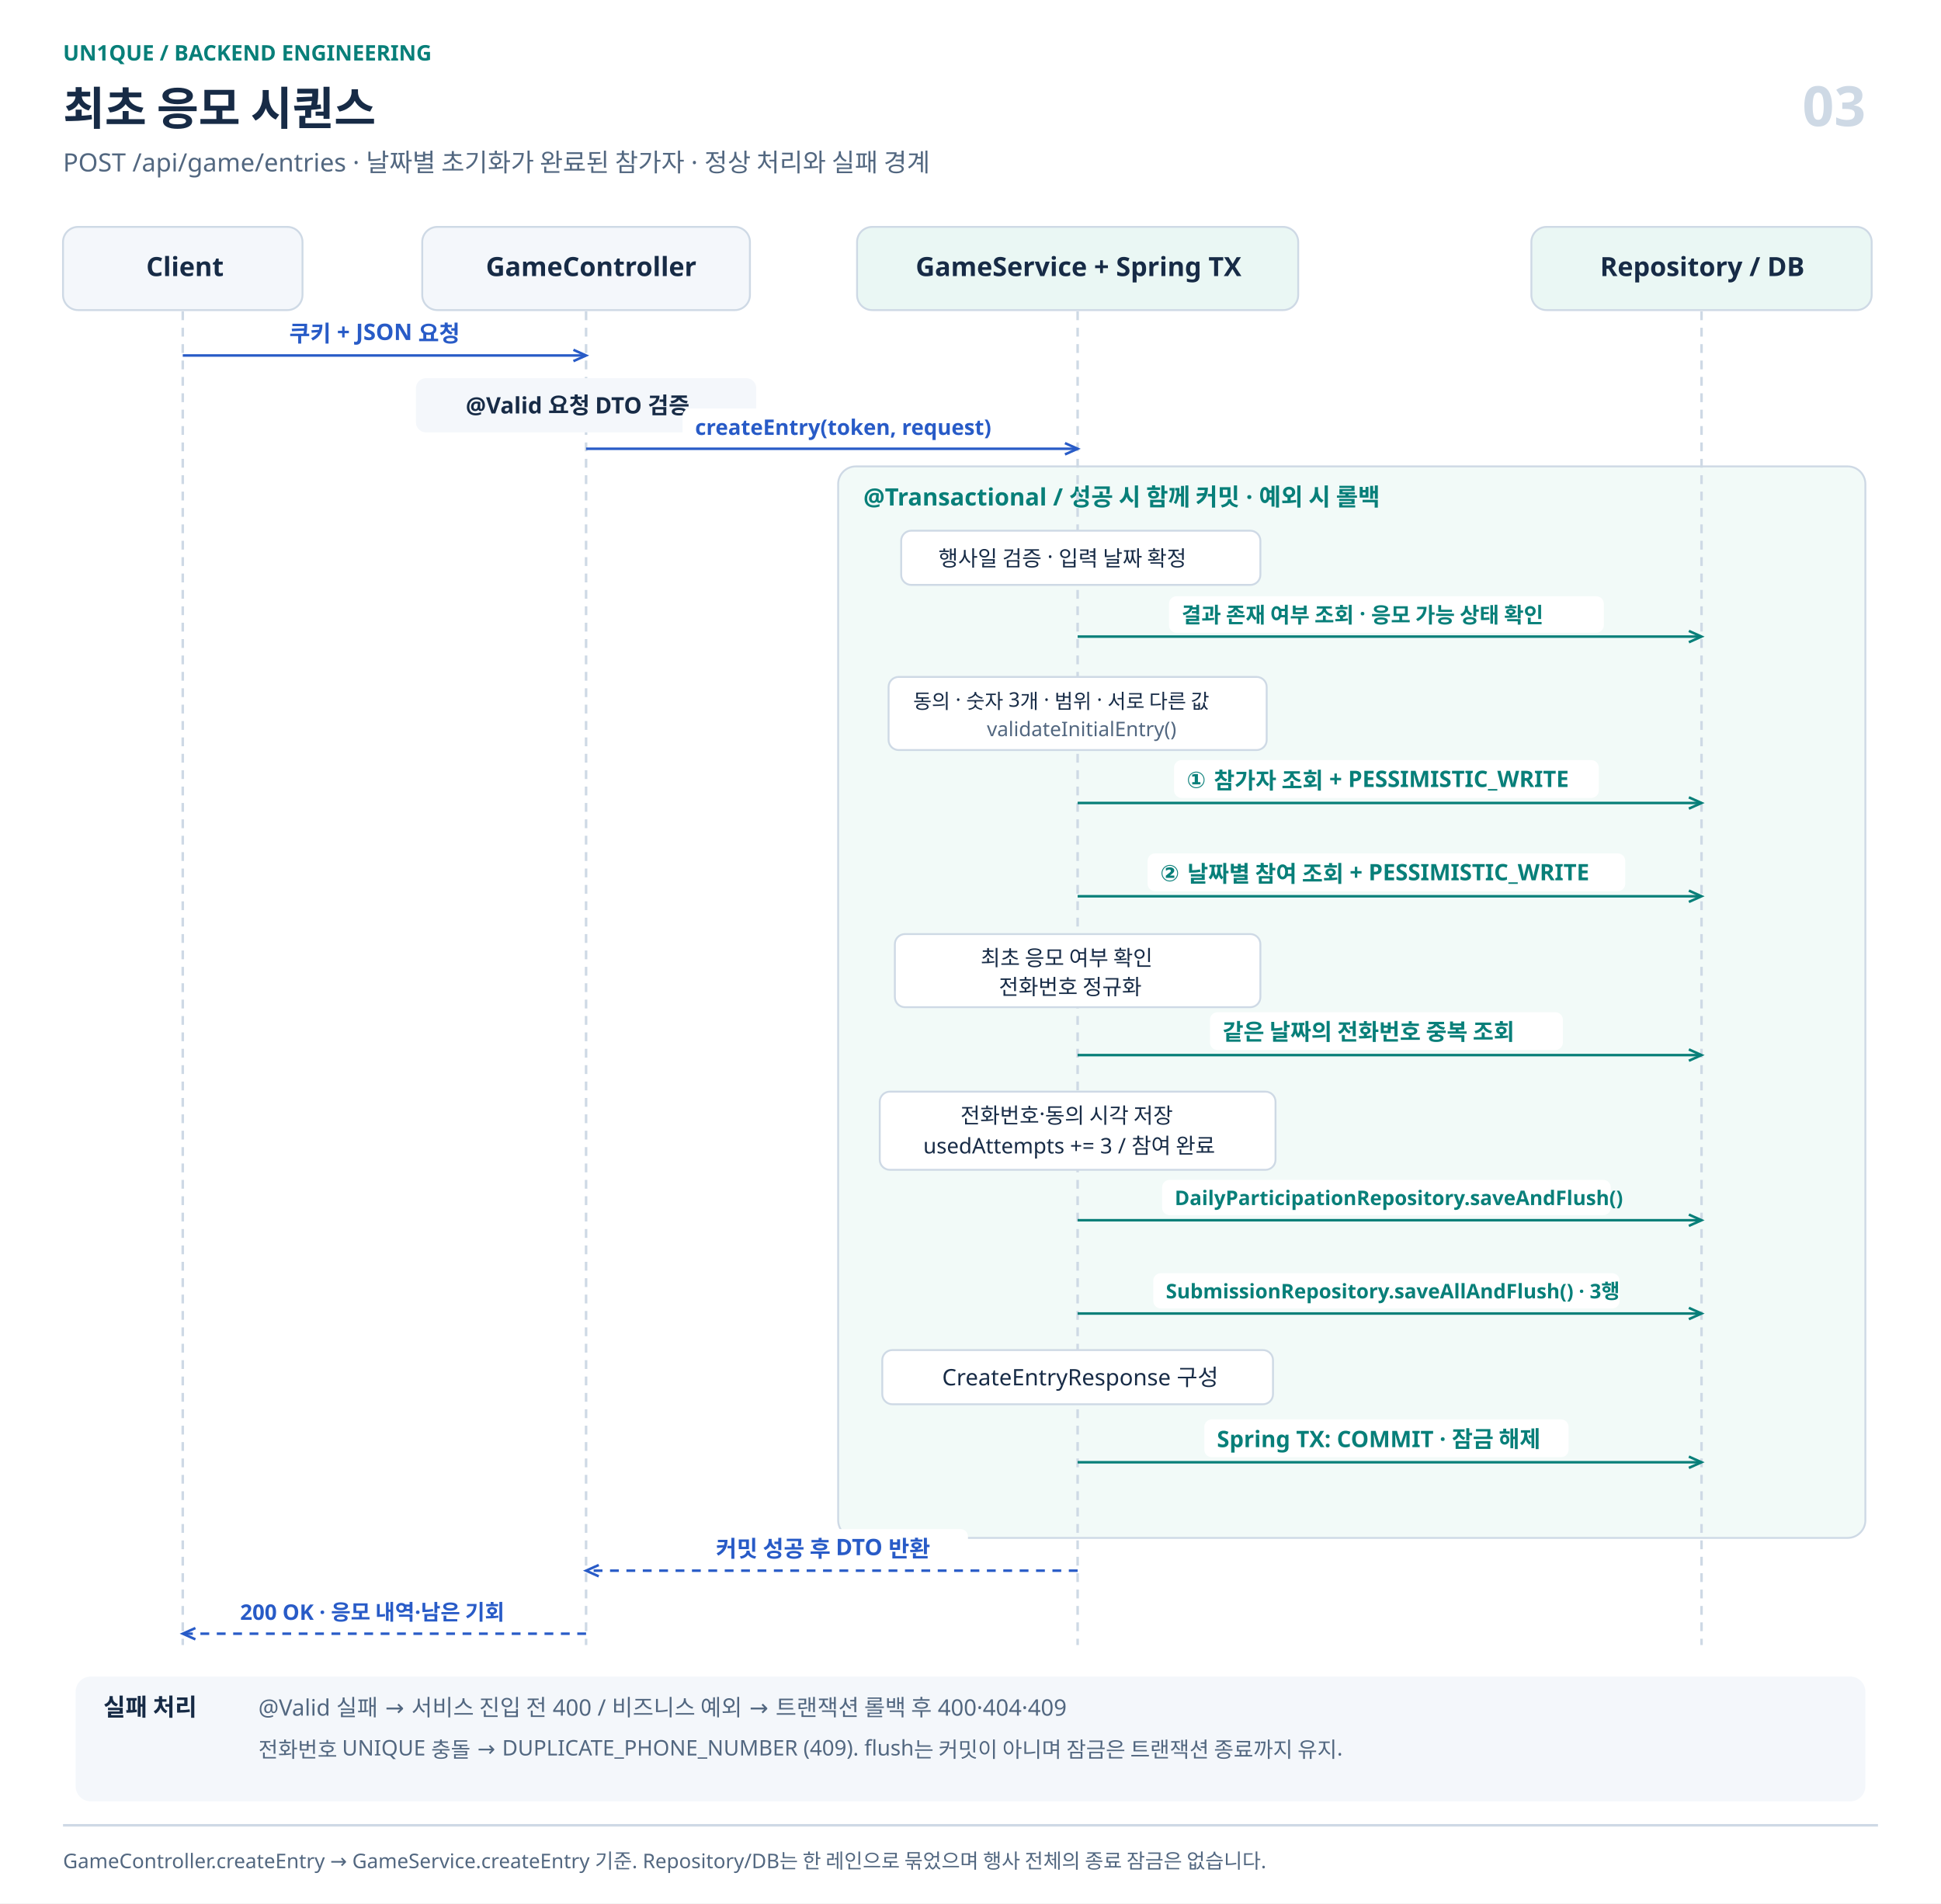
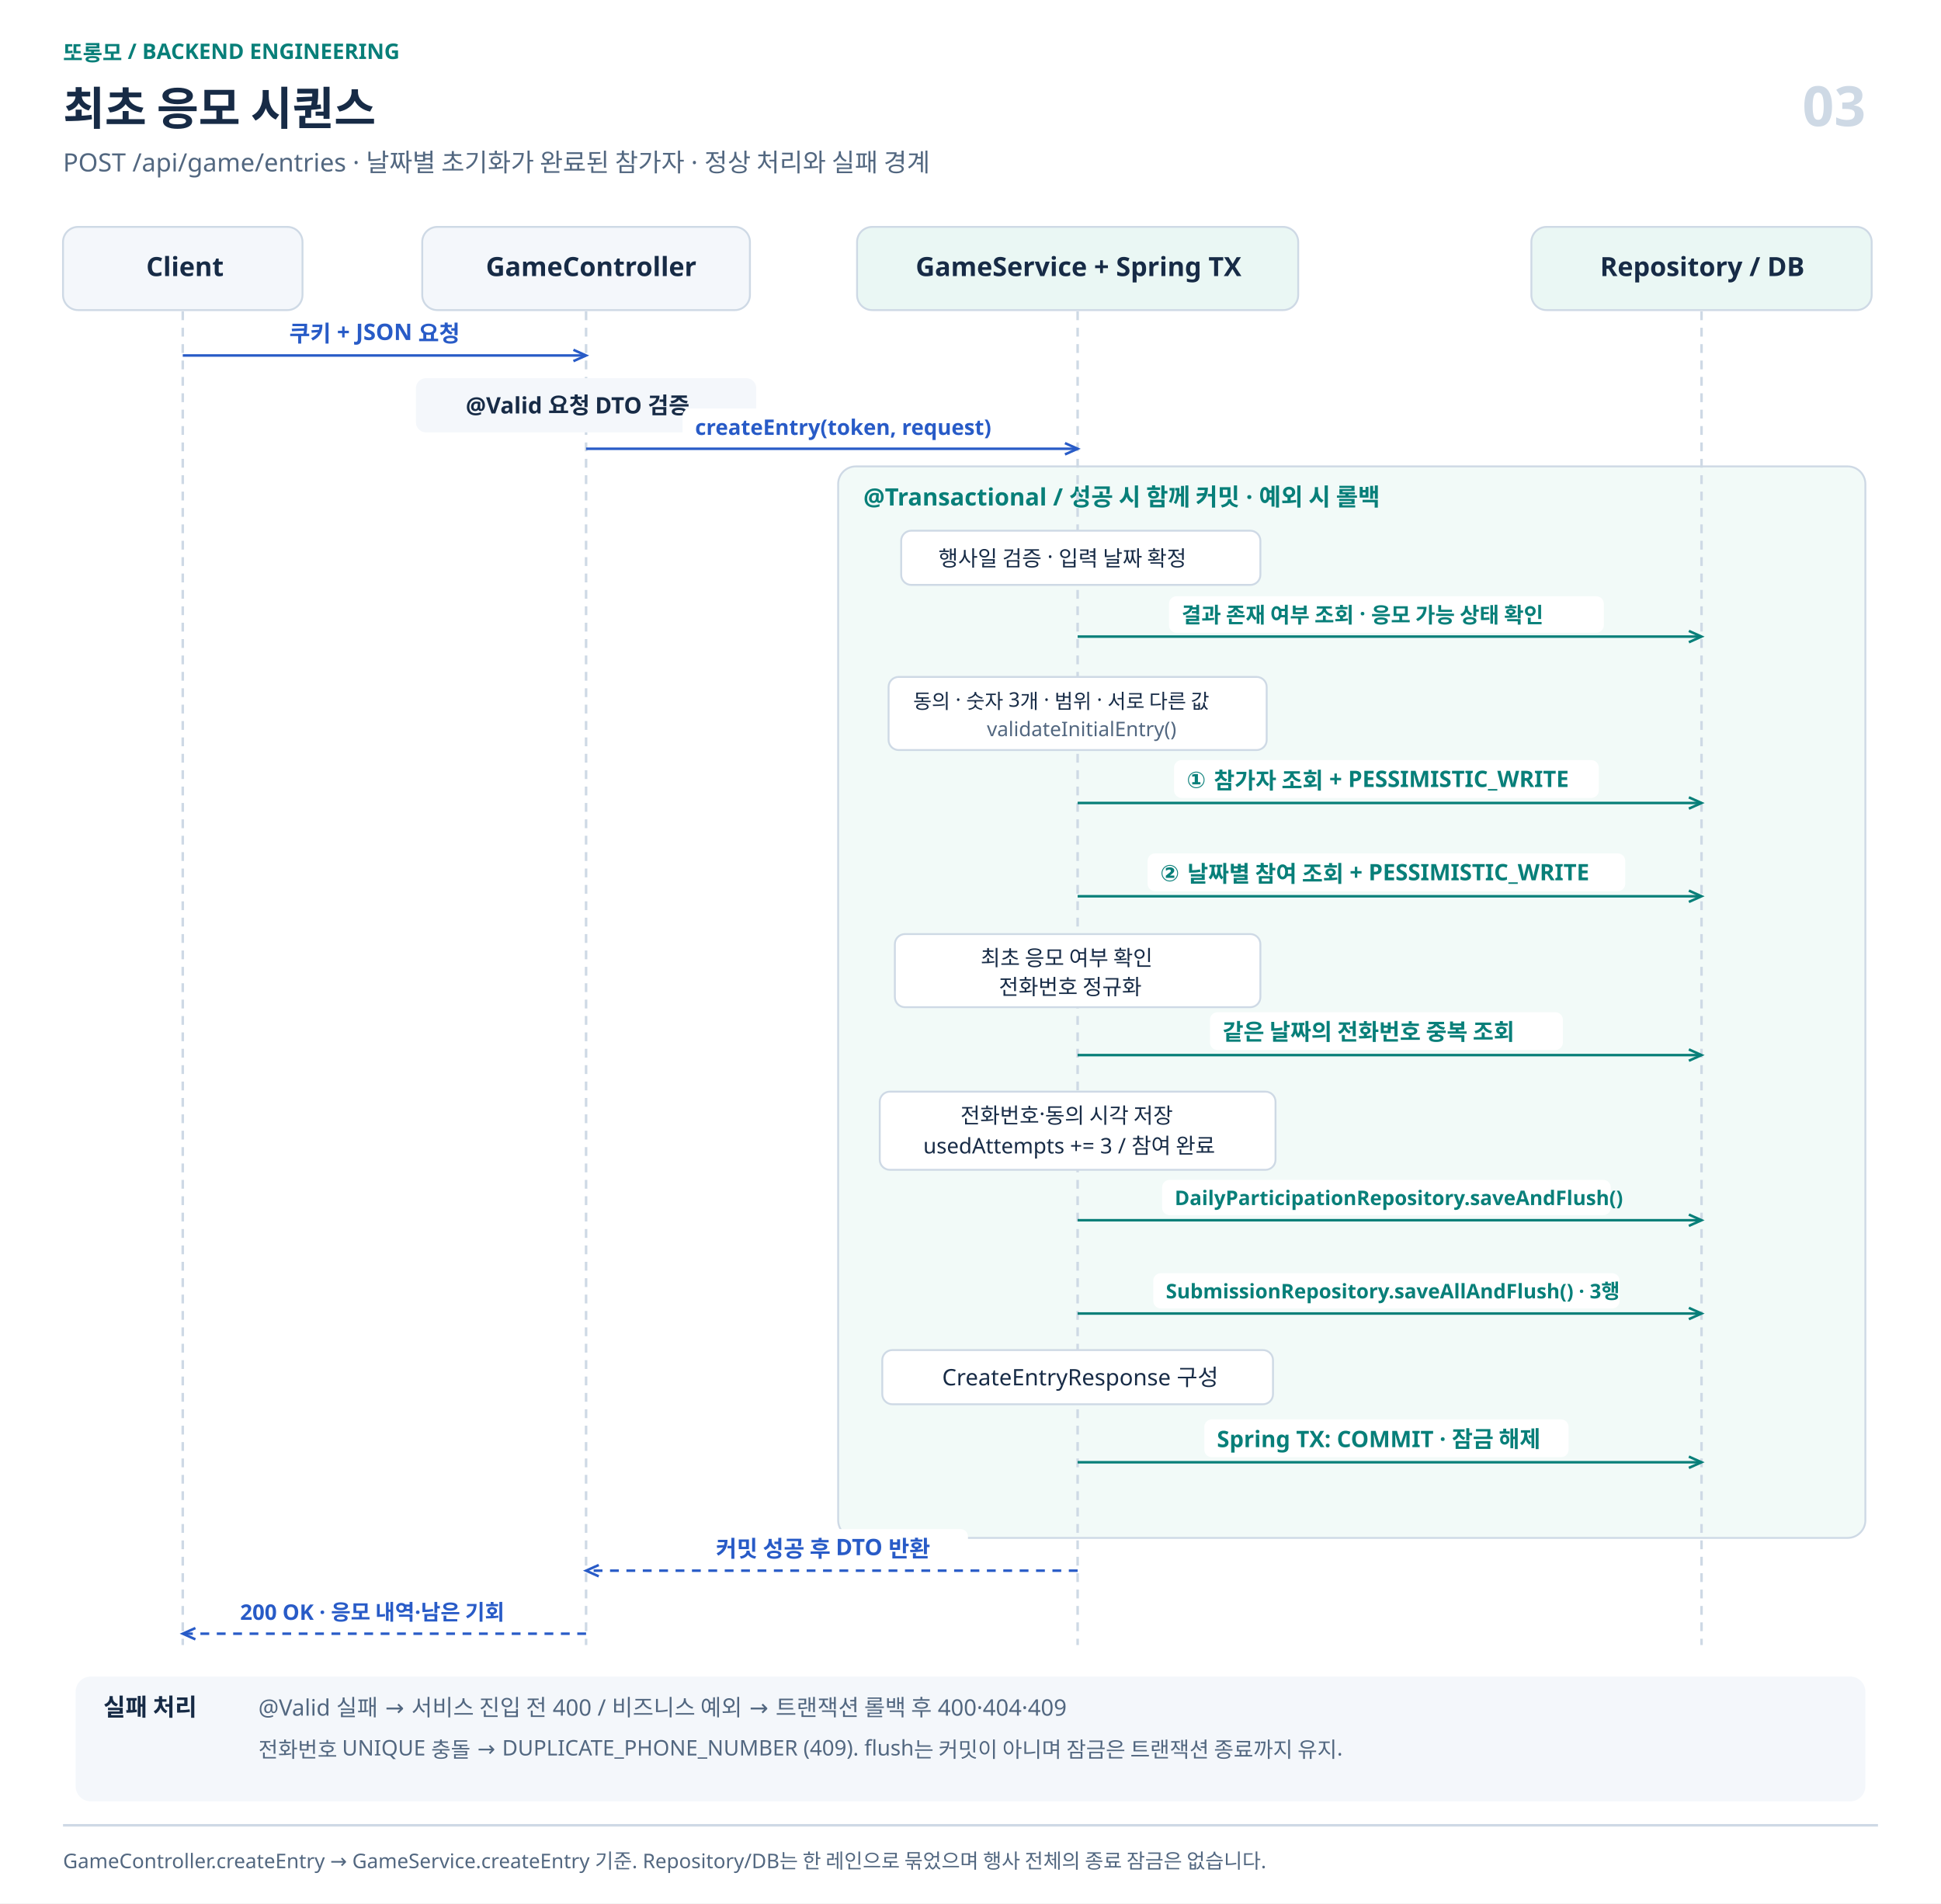
<svg xmlns="http://www.w3.org/2000/svg" width="1540" height="1510" viewBox="0 0 1540 1510" role="img">
  <rect x="0.0" y="0.0" width="1540.0" height="1510.0" rx="0.0" fill="#FFFFFF" stroke="none" stroke-width="1.5" />
-   <text x="50.0" y="48.0" font-family="Malgun Gothic, Noto Sans KR, sans-serif" font-size="17" font-weight="700" fill="#087F79">UN1QUE  /  BACKEND ENGINEERING</text>
+   <text x="50.0" y="48.0" font-family="Malgun Gothic, Noto Sans KR, sans-serif" font-size="17" font-weight="700" fill="#087F79">또롱모  /  BACKEND ENGINEERING</text>
  <text x="50.0" y="99.0" font-family="Malgun Gothic, Noto Sans KR, sans-serif" font-size="36" font-weight="700" fill="#172B46">최초 응모 시퀀스</text>
  <text x="50.0" y="136.0" font-family="Malgun Gothic, Noto Sans KR, sans-serif" font-size="20" font-weight="400" fill="#526780">POST /api/game/entries · 날짜별 초기화가 완료된 참가자 · 정상 처리와 실패 경계</text>
  <text x="1430.0" y="100.0" font-family="Malgun Gothic, Noto Sans KR, sans-serif" font-size="44" font-weight="700" fill="#CED9E5">03</text>
  <rect x="50.0" y="180.0" width="190.0" height="66.0" rx="12.0" fill="#F4F7FB" stroke="#CED9E5" stroke-width="1.5" />
  <text x="116.0" y="219.0" font-family="Malgun Gothic, Noto Sans KR, sans-serif" font-size="21" font-weight="700" fill="#172B46">Client</text>
  <rect x="335.0" y="180.0" width="260.0" height="66.0" rx="12.0" fill="#F4F7FB" stroke="#CED9E5" stroke-width="1.5" />
  <text x="385.5" y="219.0" font-family="Malgun Gothic, Noto Sans KR, sans-serif" font-size="21" font-weight="700" fill="#172B46">GameController</text>
  <rect x="680.0" y="180.0" width="350.0" height="66.0" rx="12.0" fill="#EAF7F4" stroke="#CED9E5" stroke-width="1.5" />
  <text x="726.5" y="219.0" font-family="Malgun Gothic, Noto Sans KR, sans-serif" font-size="21" font-weight="700" fill="#172B46">GameService + Spring TX</text>
  <rect x="1215.0" y="180.0" width="270.0" height="66.0" rx="12.0" fill="#EAF7F4" stroke="#CED9E5" stroke-width="1.5" />
  <text x="1269.5" y="219.0" font-family="Malgun Gothic, Noto Sans KR, sans-serif" font-size="21" font-weight="700" fill="#172B46">Repository / DB</text>
  <rect x="665.0" y="370.0" width="815.0" height="850.0" rx="14.0" fill="#F2FAF8" stroke="#CED9E5" stroke-width="1.5" />
  <text x="685.0" y="401.0" font-family="Malgun Gothic, Noto Sans KR, sans-serif" font-size="19" font-weight="700" fill="#087F79">@Transactional  /  성공 시 함께 커밋 · 예외 시 롤백</text>
  <path d="M 145.0 247.0 L 145.0 1305.0" fill="none" stroke="#CED9E5" stroke-width="2" stroke-dasharray="7 6" />
  <path d="M 465.0 247.0 L 465.0 1305.0" fill="none" stroke="#CED9E5" stroke-width="2" stroke-dasharray="7 6" />
  <path d="M 855.0 247.0 L 855.0 1305.0" fill="none" stroke="#CED9E5" stroke-width="2" stroke-dasharray="7 6" />
  <path d="M 1350.0 247.0 L 1350.0 1305.0" fill="none" stroke="#CED9E5" stroke-width="2" stroke-dasharray="7 6" />
  <path d="M 145.0 282.0 L 465.0 282.0" fill="none" stroke="#285BC7" stroke-width="2" />
  <path d="M 454.956 286.485 L 465.0 282.0 L 454.956 277.515" fill="none" stroke="#285BC7" stroke-width="2" />
  <rect x="219.5" y="249.0" width="171.0" height="30.0" rx="6.0" fill="#FFFFFF" stroke="none" stroke-width="1.5" />
  <text x="229.5" y="271.0" font-family="Malgun Gothic, Noto Sans KR, sans-serif" font-size="18" font-weight="700" fill="#285BC7">쿠키 + JSON 요청</text>
  <rect x="330.0" y="300.0" width="270.0" height="43.0" rx="8.0" fill="#F4F7FB" stroke="none" stroke-width="1.5" />
  <text x="369.5" y="328.0" font-family="Malgun Gothic, Noto Sans KR, sans-serif" font-size="18" font-weight="700" fill="#172B46">@Valid 요청 DTO 검증</text>
  <path d="M 465.0 356.0 L 855.0 356.0" fill="none" stroke="#285BC7" stroke-width="2" />
  <path d="M 844.956 360.485 L 855.0 356.0 L 844.956 351.515" fill="none" stroke="#285BC7" stroke-width="2" />
  <rect x="541.5" y="324.0" width="241.0" height="29.0" rx="6.0" fill="#FFFFFF" stroke="none" stroke-width="1.5" />
  <text x="551.5" y="345.0" font-family="Malgun Gothic, Noto Sans KR, sans-serif" font-size="17" font-weight="700" fill="#285BC7">createEntry(token, request)</text>
  <rect x="715.0" y="421.0" width="285.0" height="43.0" rx="8.0" fill="#FFFFFF" stroke="#CED9E5" stroke-width="1.5" />
  <text x="744.5" y="449.0" font-family="Malgun Gothic, Noto Sans KR, sans-serif" font-size="17" font-weight="400" fill="#172B46">행사일 검증 · 입력 날짜 확정</text>
  <path d="M 855.0 505.0 L 1350.0 505.0" fill="none" stroke="#087F79" stroke-width="2" />
  <path d="M 1339.956 509.485 L 1350.0 505.0 L 1339.956 500.515" fill="none" stroke="#087F79" stroke-width="2" />
  <rect x="927.5" y="473.0" width="345.0" height="29.0" rx="6.0" fill="#FFFFFF" stroke="none" stroke-width="1.5" />
  <text x="937.5" y="494.0" font-family="Malgun Gothic, Noto Sans KR, sans-serif" font-size="17" font-weight="700" fill="#087F79">결과 존재 여부 조회 · 응모 가능 상태 확인</text>
  <rect x="705.0" y="537.0" width="300.0" height="58.0" rx="8.0" fill="#FFFFFF" stroke="#CED9E5" stroke-width="1.5" />
  <text x="724.5" y="562.0" font-family="Malgun Gothic, Noto Sans KR, sans-serif" font-size="16" font-weight="400" fill="#172B46">동의 · 숫자 3개 · 범위 · 서로 다른 값</text>
  <text x="783.0" y="584.0" font-family="Malgun Gothic, Noto Sans KR, sans-serif" font-size="16" font-weight="400" fill="#526780">validateInitialEntry()</text>
  <path d="M 855.0 637.0 L 1350.0 637.0" fill="none" stroke="#087F79" stroke-width="2" />
  <path d="M 1339.956 641.485 L 1350.0 637.0 L 1339.956 632.515" fill="none" stroke="#087F79" stroke-width="2" />
  <rect x="931.5" y="603.0" width="337.0" height="30.0" rx="6.0" fill="#FFFFFF" stroke="none" stroke-width="1.5" />
  <text x="941.5" y="625.0" font-family="Malgun Gothic, Noto Sans KR, sans-serif" font-size="18" font-weight="700" fill="#087F79">① 참가자 조회 + PESSIMISTIC_WRITE</text>
  <path d="M 855.0 711.0 L 1350.0 711.0" fill="none" stroke="#087F79" stroke-width="2" />
  <path d="M 1339.956 715.485 L 1350.0 711.0 L 1339.956 706.515" fill="none" stroke="#087F79" stroke-width="2" />
  <rect x="910.5" y="677.0" width="379.0" height="30.0" rx="6.0" fill="#FFFFFF" stroke="none" stroke-width="1.5" />
  <text x="920.5" y="699.0" font-family="Malgun Gothic, Noto Sans KR, sans-serif" font-size="18" font-weight="700" fill="#087F79">② 날짜별 참여 조회 + PESSIMISTIC_WRITE</text>
  <rect x="710.0" y="741.0" width="290.0" height="58.0" rx="8.0" fill="#FFFFFF" stroke="#CED9E5" stroke-width="1.5" />
  <text x="778.0" y="766.0" font-family="Malgun Gothic, Noto Sans KR, sans-serif" font-size="17" font-weight="400" fill="#172B46">최초 응모 여부 확인</text>
  <text x="792.5" y="789.0" font-family="Malgun Gothic, Noto Sans KR, sans-serif" font-size="17" font-weight="400" fill="#172B46">전화번호 정규화</text>
  <path d="M 855.0 837.0 L 1350.0 837.0" fill="none" stroke="#087F79" stroke-width="2" />
  <path d="M 1339.956 841.485 L 1350.0 837.0 L 1339.956 832.515" fill="none" stroke="#087F79" stroke-width="2" />
  <rect x="960.0" y="803.0" width="280.0" height="30.0" rx="6.0" fill="#FFFFFF" stroke="none" stroke-width="1.5" />
  <text x="970.0" y="825.0" font-family="Malgun Gothic, Noto Sans KR, sans-serif" font-size="18" font-weight="700" fill="#087F79">같은 날짜의 전화번호 중복 조회</text>
  <rect x="698.0" y="866.0" width="314.0" height="62.0" rx="8.0" fill="#FFFFFF" stroke="#CED9E5" stroke-width="1.5" />
  <text x="762.0" y="891.0" font-family="Malgun Gothic, Noto Sans KR, sans-serif" font-size="17" font-weight="400" fill="#172B46">전화번호·동의 시각 저장</text>
  <text x="732.5" y="915.0" font-family="Malgun Gothic, Noto Sans KR, sans-serif" font-size="17" font-weight="400" fill="#172B46">usedAttempts += 3 / 참여 완료</text>
  <path d="M 855.0 968.0 L 1350.0 968.0" fill="none" stroke="#087F79" stroke-width="2" />
  <path d="M 1339.956 972.485 L 1350.0 968.0 L 1339.956 963.515" fill="none" stroke="#087F79" stroke-width="2" />
  <rect x="922.0" y="936.0" width="356.0" height="28.0" rx="6.0" fill="#FFFFFF" stroke="none" stroke-width="1.5" />
  <text x="932.0" y="956.0" font-family="Malgun Gothic, Noto Sans KR, sans-serif" font-size="16" font-weight="700" fill="#087F79">DailyParticipationRepository.saveAndFlush()</text>
  <path d="M 855.0 1042.0 L 1350.0 1042.0" fill="none" stroke="#087F79" stroke-width="2" />
  <path d="M 1339.956 1046.485 L 1350.0 1042.0 L 1339.956 1037.515" fill="none" stroke="#087F79" stroke-width="2" />
  <rect x="915.0" y="1010.0" width="370.0" height="28.0" rx="6.0" fill="#FFFFFF" stroke="none" stroke-width="1.5" />
  <text x="925.0" y="1030.0" font-family="Malgun Gothic, Noto Sans KR, sans-serif" font-size="16" font-weight="700" fill="#087F79">SubmissionRepository.saveAllAndFlush() · 3행</text>
  <rect x="700.0" y="1071.0" width="310.0" height="43.0" rx="8.0" fill="#FFFFFF" stroke="#CED9E5" stroke-width="1.5" />
  <text x="747.5" y="1099.0" font-family="Malgun Gothic, Noto Sans KR, sans-serif" font-size="18" font-weight="400" fill="#172B46">CreateEntryResponse 구성</text>
  <path d="M 855.0 1160.0 L 1350.0 1160.0" fill="none" stroke="#087F79" stroke-width="2" />
  <path d="M 1339.956 1164.485 L 1350.0 1160.0 L 1339.956 1155.515" fill="none" stroke="#087F79" stroke-width="2" />
  <rect x="955.5" y="1126.0" width="289.0" height="30.0" rx="6.0" fill="#FFFFFF" stroke="none" stroke-width="1.5" />
  <text x="965.5" y="1148.0" font-family="Malgun Gothic, Noto Sans KR, sans-serif" font-size="18" font-weight="700" fill="#087F79">Spring TX: COMMIT · 잠금 해제</text>
  <path d="M 855.0 1246.0 L 465.0 1246.0" fill="none" stroke="#285BC7" stroke-width="2" stroke-dasharray="7 6" />
  <path d="M 475.044 1241.515 L 465.0 1246.0 L 475.044 1250.485" fill="none" stroke="#285BC7" stroke-width="2" />
  <rect x="558.0" y="1213.0" width="210.0" height="30.0" rx="6.0" fill="#FFFFFF" stroke="none" stroke-width="1.5" />
  <text x="568.0" y="1235.0" font-family="Malgun Gothic, Noto Sans KR, sans-serif" font-size="18" font-weight="700" fill="#285BC7">커밋 성공 후 DTO 반환</text>
  <path d="M 465.0 1296.0 L 145.0 1296.0" fill="none" stroke="#285BC7" stroke-width="2" stroke-dasharray="7 6" />
  <path d="M 155.044 1291.515 L 145.0 1296.0 L 155.044 1300.485" fill="none" stroke="#285BC7" stroke-width="2" />
  <rect x="180.5" y="1264.0" width="249.0" height="29.0" rx="6.0" fill="#FFFFFF" stroke="none" stroke-width="1.5" />
  <text x="190.5" y="1285.0" font-family="Malgun Gothic, Noto Sans KR, sans-serif" font-size="17" font-weight="700" fill="#285BC7">200 OK · 응모 내역·남은 기회</text>
  <rect x="60.0" y="1330.0" width="1420.0" height="99.0" rx="12.0" fill="#F4F7FB" stroke="none" stroke-width="1.5" />
  <text x="82.0" y="1361.0" font-family="Malgun Gothic, Noto Sans KR, sans-serif" font-size="19" font-weight="700" fill="#172B46">실패 처리</text>
  <text x="205.0" y="1361.0" font-family="Malgun Gothic, Noto Sans KR, sans-serif" font-size="18" font-weight="400" fill="#526780">@Valid 실패 → 서비스 진입 전 400 / 비즈니스 예외 → 트랜잭션 롤백 후 400·404·409</text>
  <text x="205.0" y="1394.0" font-family="Malgun Gothic, Noto Sans KR, sans-serif" font-size="17" font-weight="400" fill="#526780">전화번호 UNIQUE 충돌 → DUPLICATE_PHONE_NUMBER (409). flush는 커밋이 아니며 잠금은 트랜잭션 종료까지 유지.</text>
  <path d="M 50.0 1448.0 L 1490.0 1448.0" fill="none" stroke="#CED9E5" stroke-width="2" />
  <text x="50.0" y="1482.0" font-family="Malgun Gothic, Noto Sans KR, sans-serif" font-size="16" font-weight="400" fill="#526780">GameController.createEntry → GameService.createEntry 기준. Repository/DB는 한 레인으로 묶었으며 행사 전체의 종료 잠금은 없습니다.</text>
</svg>
